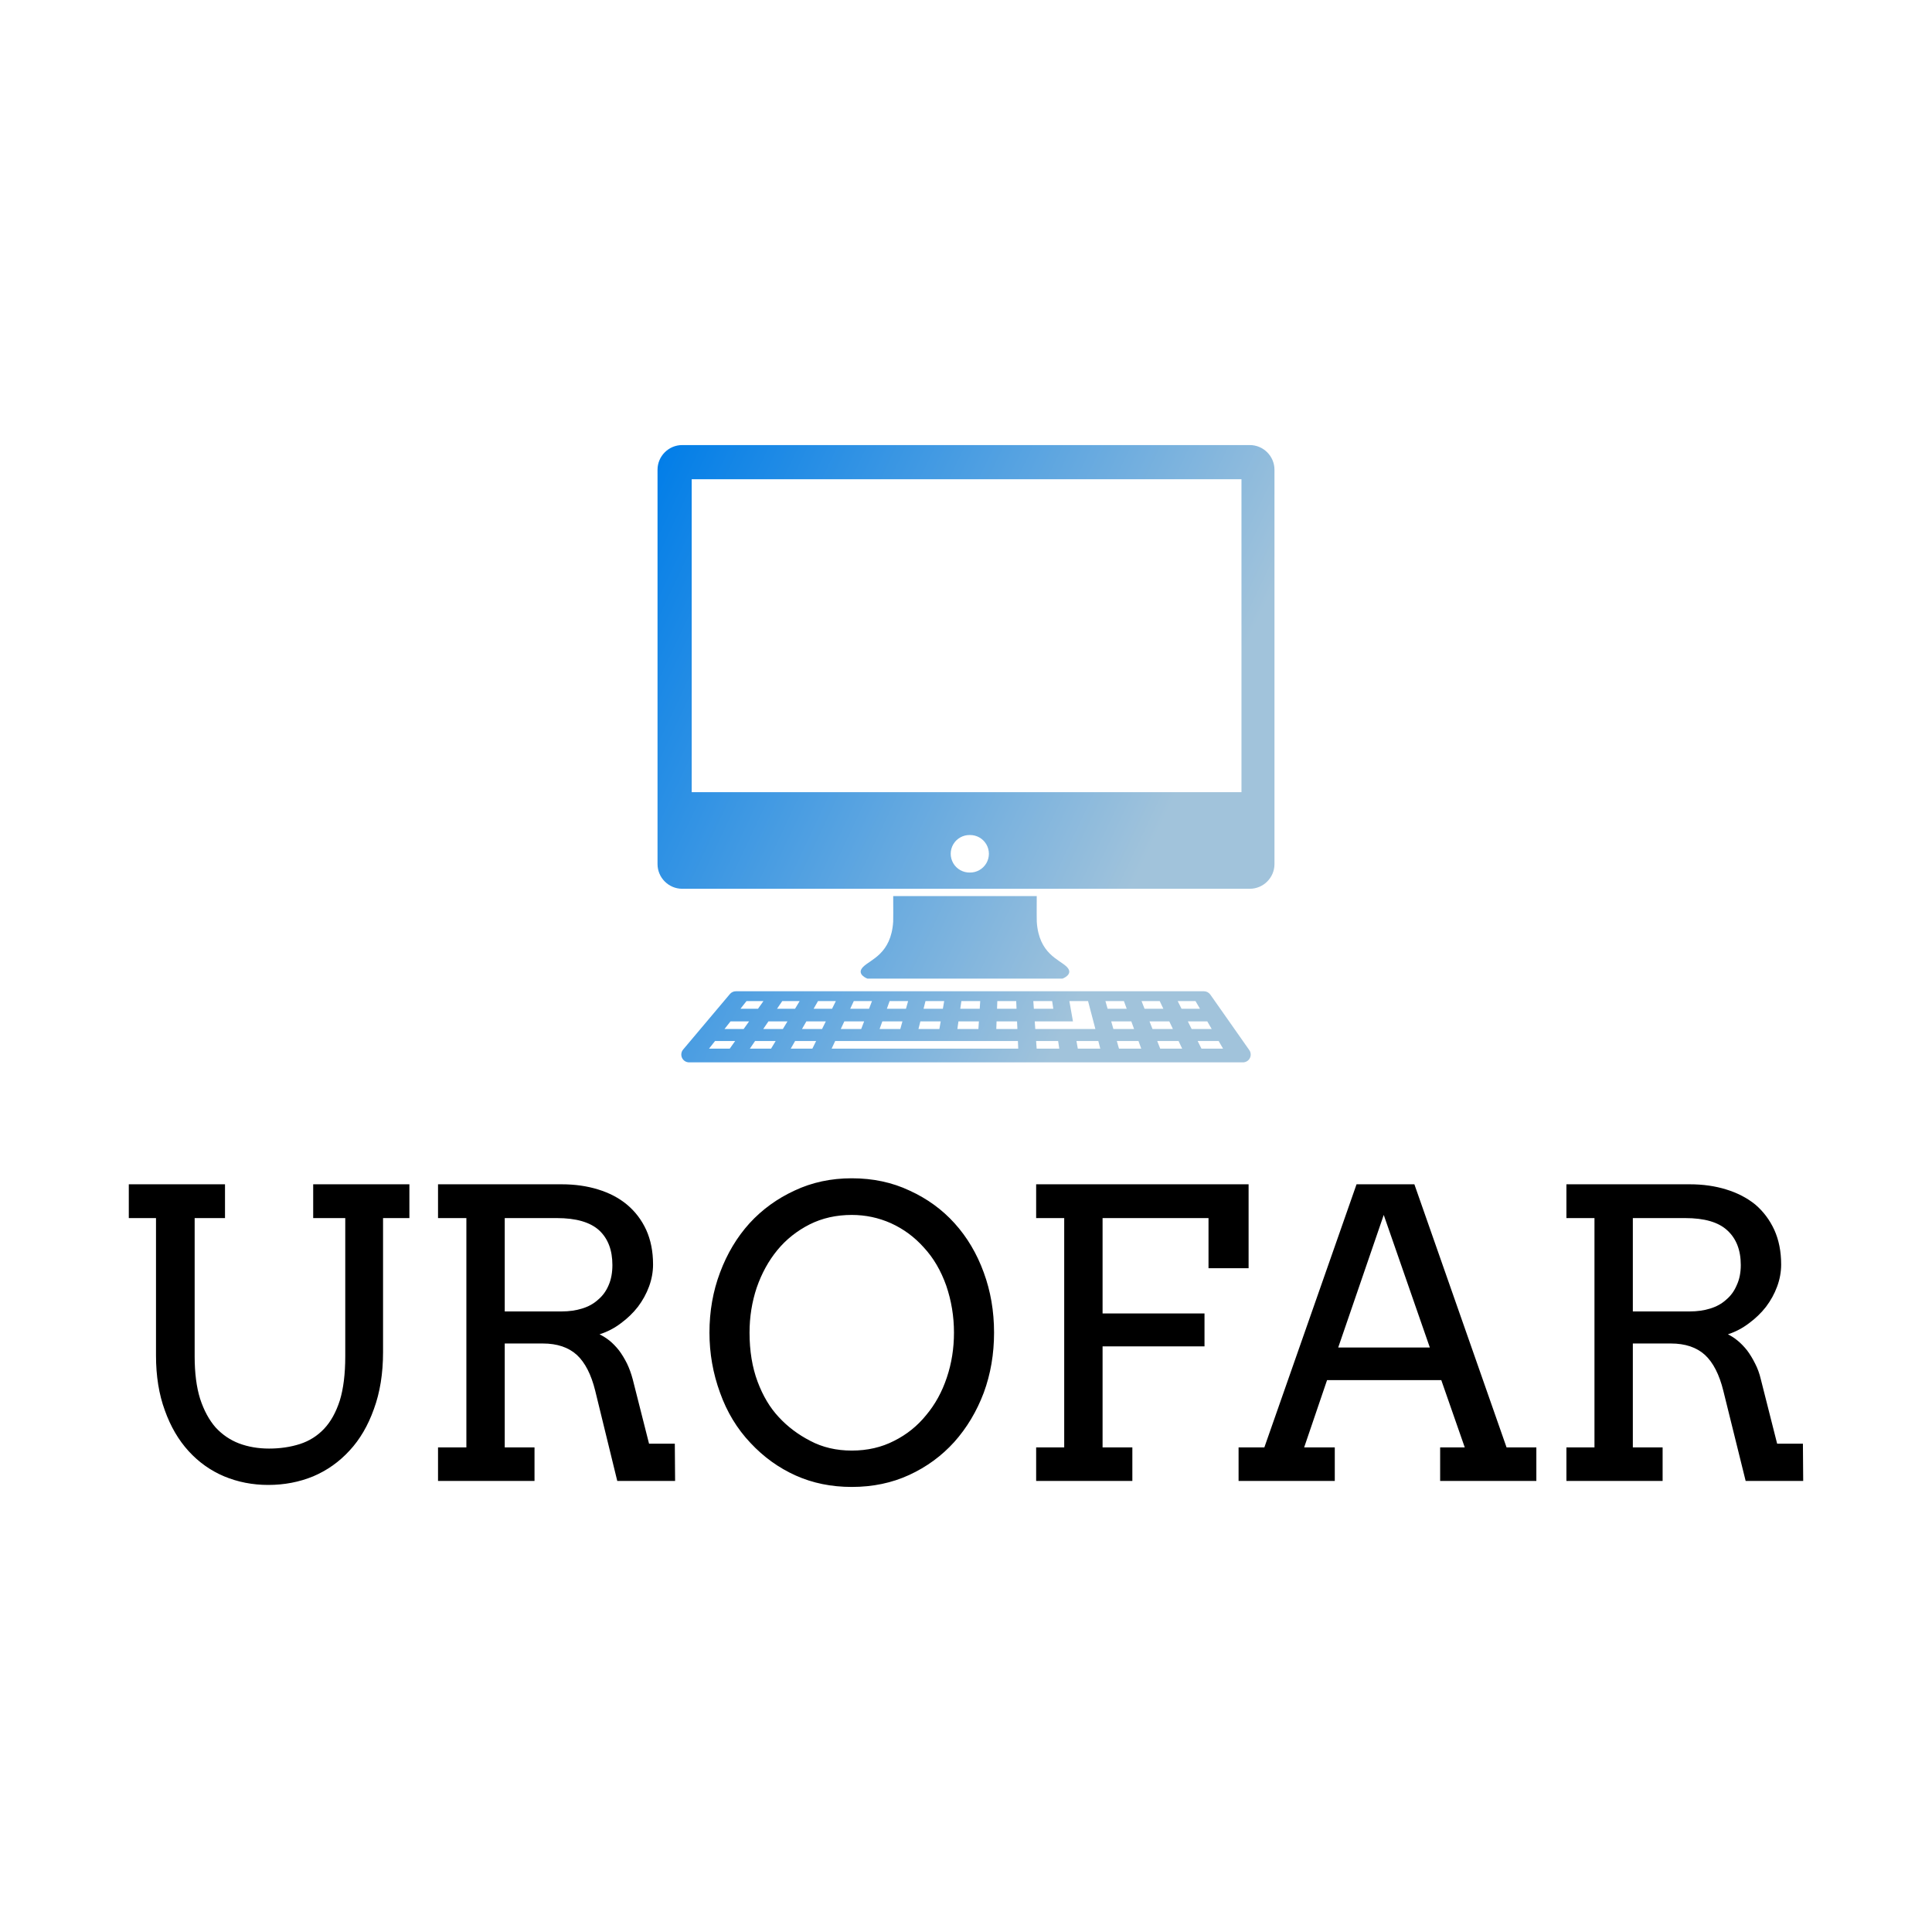
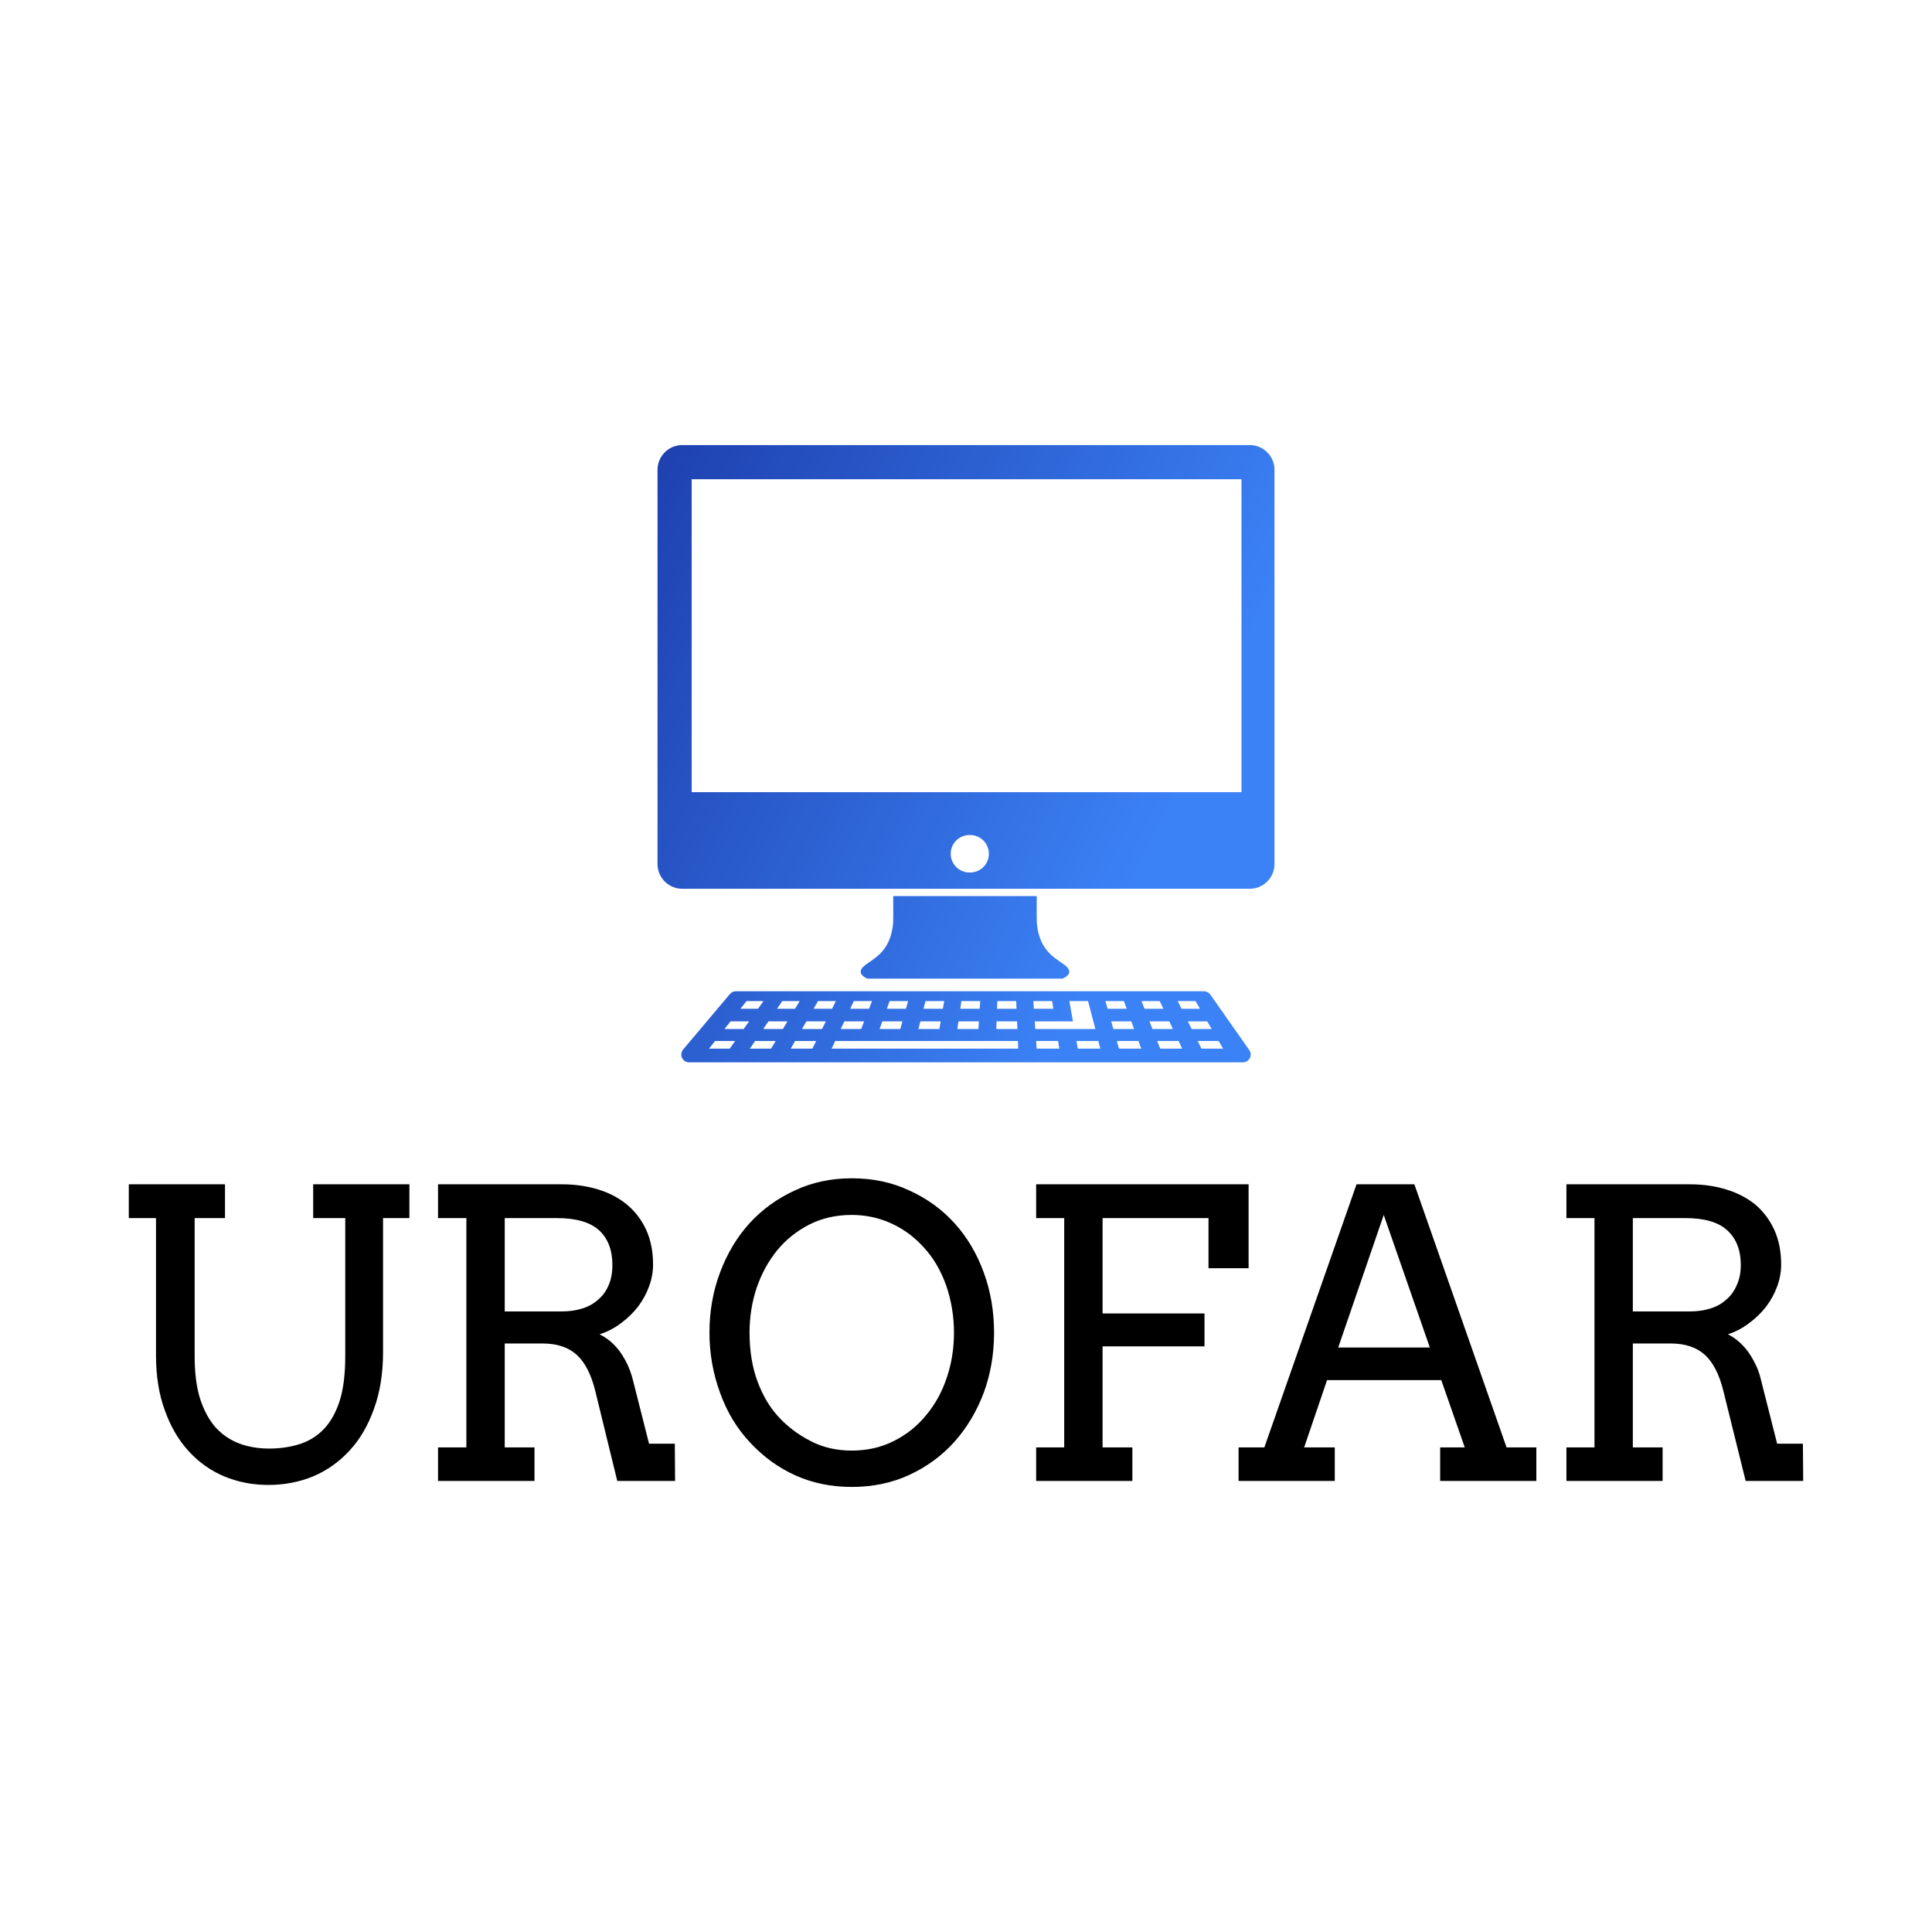
<svg xmlns="http://www.w3.org/2000/svg" data-v-fde0c5aa="" viewBox="0 0 300 300" class="iconAbove">
  <defs data-v-fde0c5aa="" />
  <rect data-v-fde0c5aa="" fill="transparent" x="0" y="0" width="300px" height="300px" class="logo-background-square" />
  <defs data-v-fde0c5aa="" />
-   <g data-v-fde0c5aa="" id="1f3cd799-7d07-4720-b8b6-df1bf02203ea" fill="#000000" transform="matrix(4.445964,0,0,4.445964,16.57661,170.1594)">
+   <g data-v-fde0c5aa="" id="3213e593-92b7-41e1-bf57-4faea0cb68c4" fill="#000000" transform="matrix(4.445964,0,0,4.445964,16.57661,170.1594)">
    <path d="M0.77 4.27L0.77 3.09L4.13 3.09L4.13 4.27L3.07 4.27L3.07 9.10Q3.07 9.97 3.26 10.58Q3.46 11.19 3.80 11.58Q4.15 11.96 4.62 12.14Q5.10 12.32 5.67 12.32L5.67 12.32Q6.25 12.32 6.75 12.16Q7.24 12.00 7.59 11.63Q7.94 11.26 8.14 10.64Q8.33 10.02 8.33 9.10L8.33 9.10L8.33 4.27L7.21 4.27L7.21 3.09L10.57 3.09L10.57 4.27L9.65 4.27L9.65 8.95Q9.65 10.07 9.33 10.94Q9.02 11.81 8.48 12.39Q7.94 12.98 7.21 13.29Q6.48 13.59 5.64 13.59L5.64 13.59Q4.82 13.59 4.10 13.29Q3.39 12.99 2.86 12.41Q2.33 11.83 2.03 10.99Q1.72 10.15 1.72 9.07L1.72 9.07L1.72 4.27L0.77 4.27ZM11.57 4.27L11.57 3.09L15.89 3.09Q16.58 3.09 17.16 3.27Q17.75 3.45 18.17 3.80Q18.60 4.16 18.84 4.68Q19.08 5.21 19.08 5.89L19.08 5.89Q19.08 6.28 18.94 6.66Q18.80 7.04 18.55 7.37Q18.30 7.69 17.96 7.94Q17.62 8.20 17.21 8.33L17.21 8.33Q17.38 8.41 17.56 8.55Q17.73 8.69 17.89 8.89Q18.04 9.09 18.17 9.35Q18.29 9.60 18.37 9.90L18.37 9.90L18.94 12.15L19.84 12.15L19.85 13.45L17.83 13.45L17.06 10.30Q16.85 9.45 16.42 9.05Q15.98 8.65 15.23 8.65L15.23 8.65L13.90 8.65L13.90 12.28L14.94 12.28L14.94 13.45L11.57 13.45L11.57 12.28L12.56 12.28L12.56 4.27L11.57 4.27ZM15.72 4.27L13.90 4.27L13.90 7.53L15.89 7.53Q16.28 7.53 16.60 7.43Q16.93 7.33 17.16 7.12Q17.40 6.92 17.53 6.61Q17.66 6.31 17.66 5.91L17.66 5.91Q17.66 5.13 17.20 4.70Q16.73 4.27 15.72 4.27L15.72 4.27ZM26.02 13.66L26.02 13.66Q24.95 13.66 24.06 13.26Q23.17 12.86 22.48 12.12Q21.78 11.38 21.42 10.37Q21.05 9.36 21.05 8.27L21.05 8.27Q21.05 7.15 21.42 6.17Q21.79 5.18 22.45 4.45Q23.11 3.73 24.02 3.31Q24.93 2.88 26.02 2.88L26.02 2.88Q27.13 2.88 28.04 3.31Q28.96 3.73 29.61 4.45Q30.27 5.18 30.63 6.17Q30.99 7.15 30.99 8.27L30.99 8.27Q30.99 9.39 30.63 10.37Q30.26 11.35 29.60 12.09Q28.94 12.82 28.03 13.24Q27.12 13.66 26.02 13.66ZM26.02 12.39L26.02 12.39Q26.84 12.39 27.50 12.05Q28.16 11.72 28.62 11.15Q29.09 10.59 29.34 9.84Q29.59 9.10 29.59 8.27L29.59 8.27Q29.59 7.42 29.32 6.63Q29.04 5.84 28.54 5.30Q28.05 4.75 27.39 4.45Q26.74 4.16 26.02 4.16L26.02 4.16Q25.21 4.16 24.55 4.49Q23.88 4.83 23.42 5.39Q22.96 5.95 22.70 6.70Q22.45 7.45 22.45 8.27L22.45 8.27Q22.45 9.23 22.73 9.98Q23.01 10.73 23.47 11.22Q23.93 11.72 24.57 12.05Q25.21 12.39 26.02 12.39ZM32.46 4.27L32.46 3.09L39.88 3.09L39.88 6.02L38.48 6.02L38.48 4.27L34.78 4.27L34.78 7.60L38.34 7.60L38.34 8.75L34.78 8.75L34.78 12.28L35.82 12.28L35.82 13.45L32.46 13.45L32.46 12.28L33.44 12.28L33.44 4.27L32.46 4.27ZM46.57 13.45L46.57 12.28L47.43 12.28L46.61 9.93L42.62 9.93L41.82 12.28L42.89 12.28L42.89 13.45L39.53 13.45L39.53 12.28L40.43 12.28L43.65 3.09L45.67 3.09L48.89 12.28L49.93 12.28L49.93 13.45L46.57 13.45ZM44.60 4.16L43.01 8.79L46.21 8.79L44.60 4.16ZM50.98 4.27L50.98 3.09L55.29 3.09Q55.98 3.09 56.56 3.27Q57.15 3.45 57.58 3.80Q58.00 4.16 58.24 4.68Q58.48 5.21 58.48 5.89L58.48 5.89Q58.48 6.28 58.34 6.66Q58.20 7.04 57.95 7.37Q57.70 7.69 57.36 7.94Q57.02 8.20 56.62 8.33L56.62 8.33Q56.79 8.41 56.96 8.55Q57.13 8.69 57.29 8.89Q57.44 9.09 57.57 9.35Q57.70 9.60 57.77 9.90L57.77 9.90L58.34 12.15L59.24 12.15L59.25 13.45L57.24 13.45L56.46 10.30Q56.25 9.45 55.82 9.05Q55.38 8.65 54.63 8.65L54.63 8.65L53.30 8.65L53.30 12.28L54.34 12.28L54.34 13.45L50.98 13.45L50.98 12.28L51.96 12.28L51.96 4.27L50.98 4.27ZM55.13 4.27L53.30 4.27L53.30 7.53L55.29 7.53Q55.68 7.53 56.00 7.43Q56.33 7.33 56.56 7.12Q56.80 6.92 56.93 6.61Q57.07 6.31 57.07 5.91L57.07 5.91Q57.07 5.13 56.60 4.70Q56.14 4.27 55.13 4.27L55.13 4.27Z" />
  </g>
  <defs data-v-fde0c5aa="">
-     <linearGradient data-v-fde0c5aa="" gradientTransform="rotate(25)" id="4c99fc7f-500a-4ffa-ac8e-5fb615e145b4" x1="0%" y1="0%" x2="100%" y2="0%">
-       <stop data-v-fde0c5aa="" offset="0%" stop-color="#007DE8" stop-opacity="1" />
-       <stop data-v-fde0c5aa="" offset="100%" stop-color="#A1C3DB" stop-opacity="1" />
+     <linearGradient data-v-fde0c5aa="" gradientTransform="rotate(25)" id="817a38a9-e0f3-48f3-a959-219ca3275a8c" x1="0%" y1="0%" x2="100%" y2="0%">
+       <stop data-v-fde0c5aa="" offset="0%" stop-color="#1e40af" stop-opacity="1" />
+       <stop data-v-fde0c5aa="" offset="100%" stop-color="#3b82f6" stop-opacity="1" />
    </linearGradient>
  </defs>
-   <g data-v-fde0c5aa="" id="a2fd7f62-085f-47e9-a97f-2ef56f1f1f46" stroke="none" fill="url(#4c99fc7f-500a-4ffa-ac8e-5fb615e145b4)" transform="matrix(0.9579846,0,0,0.9579846,102.1008,69.10876)">
+   <g data-v-fde0c5aa="" id="e1345faa-88f9-47c5-ab4a-85d659898f46" stroke="none" fill="url(#817a38a9-e0f3-48f3-a959-219ca3275a8c)" transform="matrix(0.9579846,0,0,0.9579846,102.1008,69.10876)">
    <path d="M89.6 89.072a1.26 1.26 0 00-1.033-.538h-75.87c-.373 0-.726.164-.966.449L4.15 97.981a1.265 1.265 0 00.966 2.078h89.767a1.262 1.262 0 001.035-1.99L89.6 89.072zm-2.399 1.054l.721 1.242h-2.986l-.621-1.242h2.886zm-32.125 0h3.061l.053 1.242h-3.158l.044-1.242zm-.121 3.287h3.32l.055 1.241h-3.42l.045-1.241zm-5.703-3.287h3.052l-.08 1.242h-3.152l.18-1.242zm-.474 3.287h3.314l-.082 1.241h-3.411l.179-1.241zm-5.345-3.287h3.032l-.214 1.242h-3.13l.312-1.242zm-.827 3.287h3.293l-.214 1.241h-3.392l.313-1.241zm-4.986-3.287h2.997l-.347 1.242h-3.095l.445-1.242zm-1.18 3.287h3.258l-.346 1.241h-3.357l.445-1.241zm-4.627-3.287h2.95l-.48 1.242h-3.048l.578-1.242zm-1.532 3.287h3.21l-.479 1.241h-3.31l.579-1.241zm-4.269-3.287h2.891l-.613 1.242H25.3l.712-1.242zm-5.796 0h2.822l-.747 1.242H19.37l.846-1.242zm-5.793 0h2.745l-.879 1.242h-2.844l.978-1.242zm-2.718 7.71H8.346l.978-1.24h3.259l-.878 1.24zm2.255-3.182h-3.105l.978-1.241h3.007l-.88 1.241zm4.442 3.182h-3.436l.845-1.24h3.337l-.746 1.24zm1.914-3.182h-3.183l.845-1.241h3.084l-.746 1.241zm4.779 3.182h-3.504l.711-1.24h3.406l-.613 1.24zm1.572-3.182h-3.251l.711-1.241h3.152l-.612 1.241zm1.552 3.182l.578-1.24h29.617l.053 1.24H28.219zm32.691-7.71h3.053l.186 1.242h-3.15l-.089-1.242zm.233 3.287h6.193l-.582-3.287h3.029l1.189 4.528H61.23l-.087-1.241zm.31 4.423l-.088-1.24h3.568l.186 1.24h-3.666zm6.67 0l-.221-1.24h3.545l.318 1.24h-3.642zm4.477-7.71h2.996l.453 1.242h-3.096l-.353-1.242zm.937 3.287h3.256l.451 1.241H73.89l-.353-1.241zm1.262 4.423l-.354-1.24h3.51l.451 1.24h-3.607zm3.656-7.71H81.4l.586 1.242h-3.045l-.486-1.242zm1.289 3.287h3.207l.586 1.241H80.23l-.486-1.241zm1.736 4.423l-.486-1.24h3.461l.584 1.24H81.48zm4.477-4.423h3.148l.721 1.241h-3.25l-.619-1.241zm2.211 4.423l-.619-1.24h3.4l.719 1.24h-3.5zM33.333 84.576c-1.216 1.216.695 1.911.695 1.911h31.613s1.91-.695.695-1.911c-1.217-1.216-4.518-2.085-4.863-7.296-.027-.409-.011-2.043-.006-4.169H38.201c.005 2.126.022 3.76-.005 4.169-.347 5.211-3.648 6.08-4.863 7.296zM96 0H4C1.8 0 0 1.8 0 4v63.921c0 2.2 1.8 4 4 4h92c2.2 0 4-1.8 4-4V4c0-2.2-1.8-4-4-4zM50.616 69.289a3.04 3.04 0 110-6.079 3.04 3.04 0 110 6.079zm44.035-13.027H5.539V5.539h89.112v50.723z" />
  </g>
</svg>
